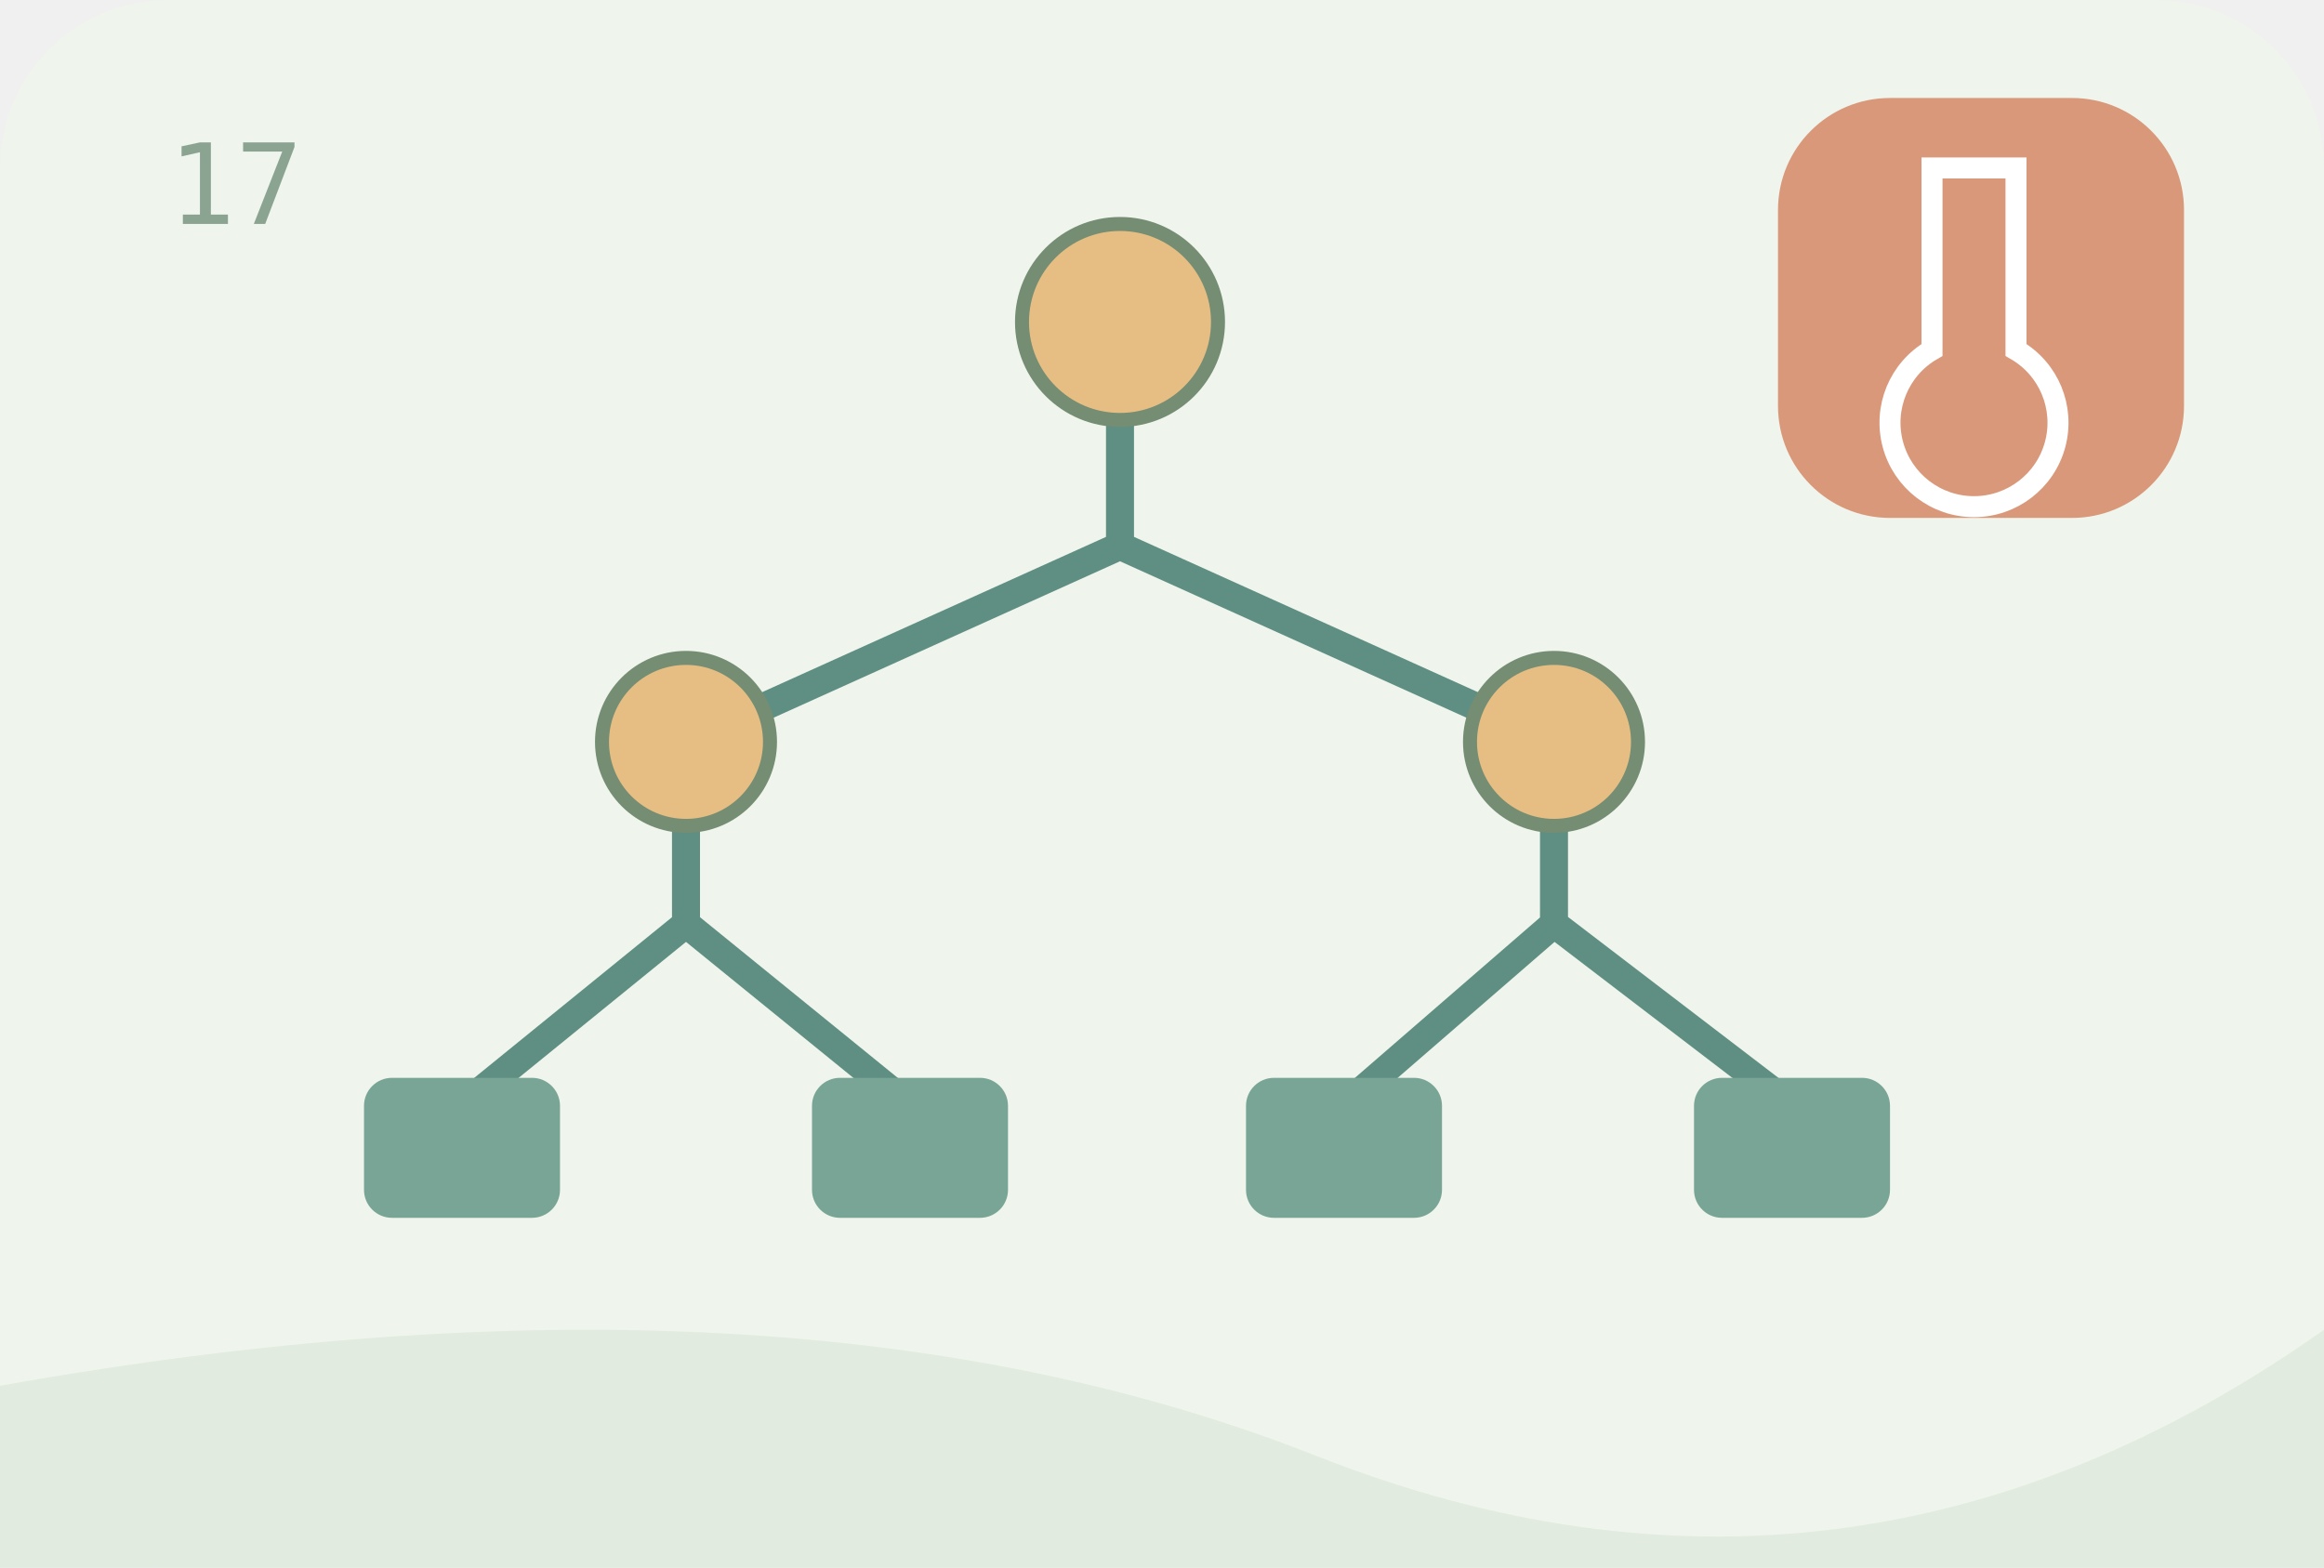
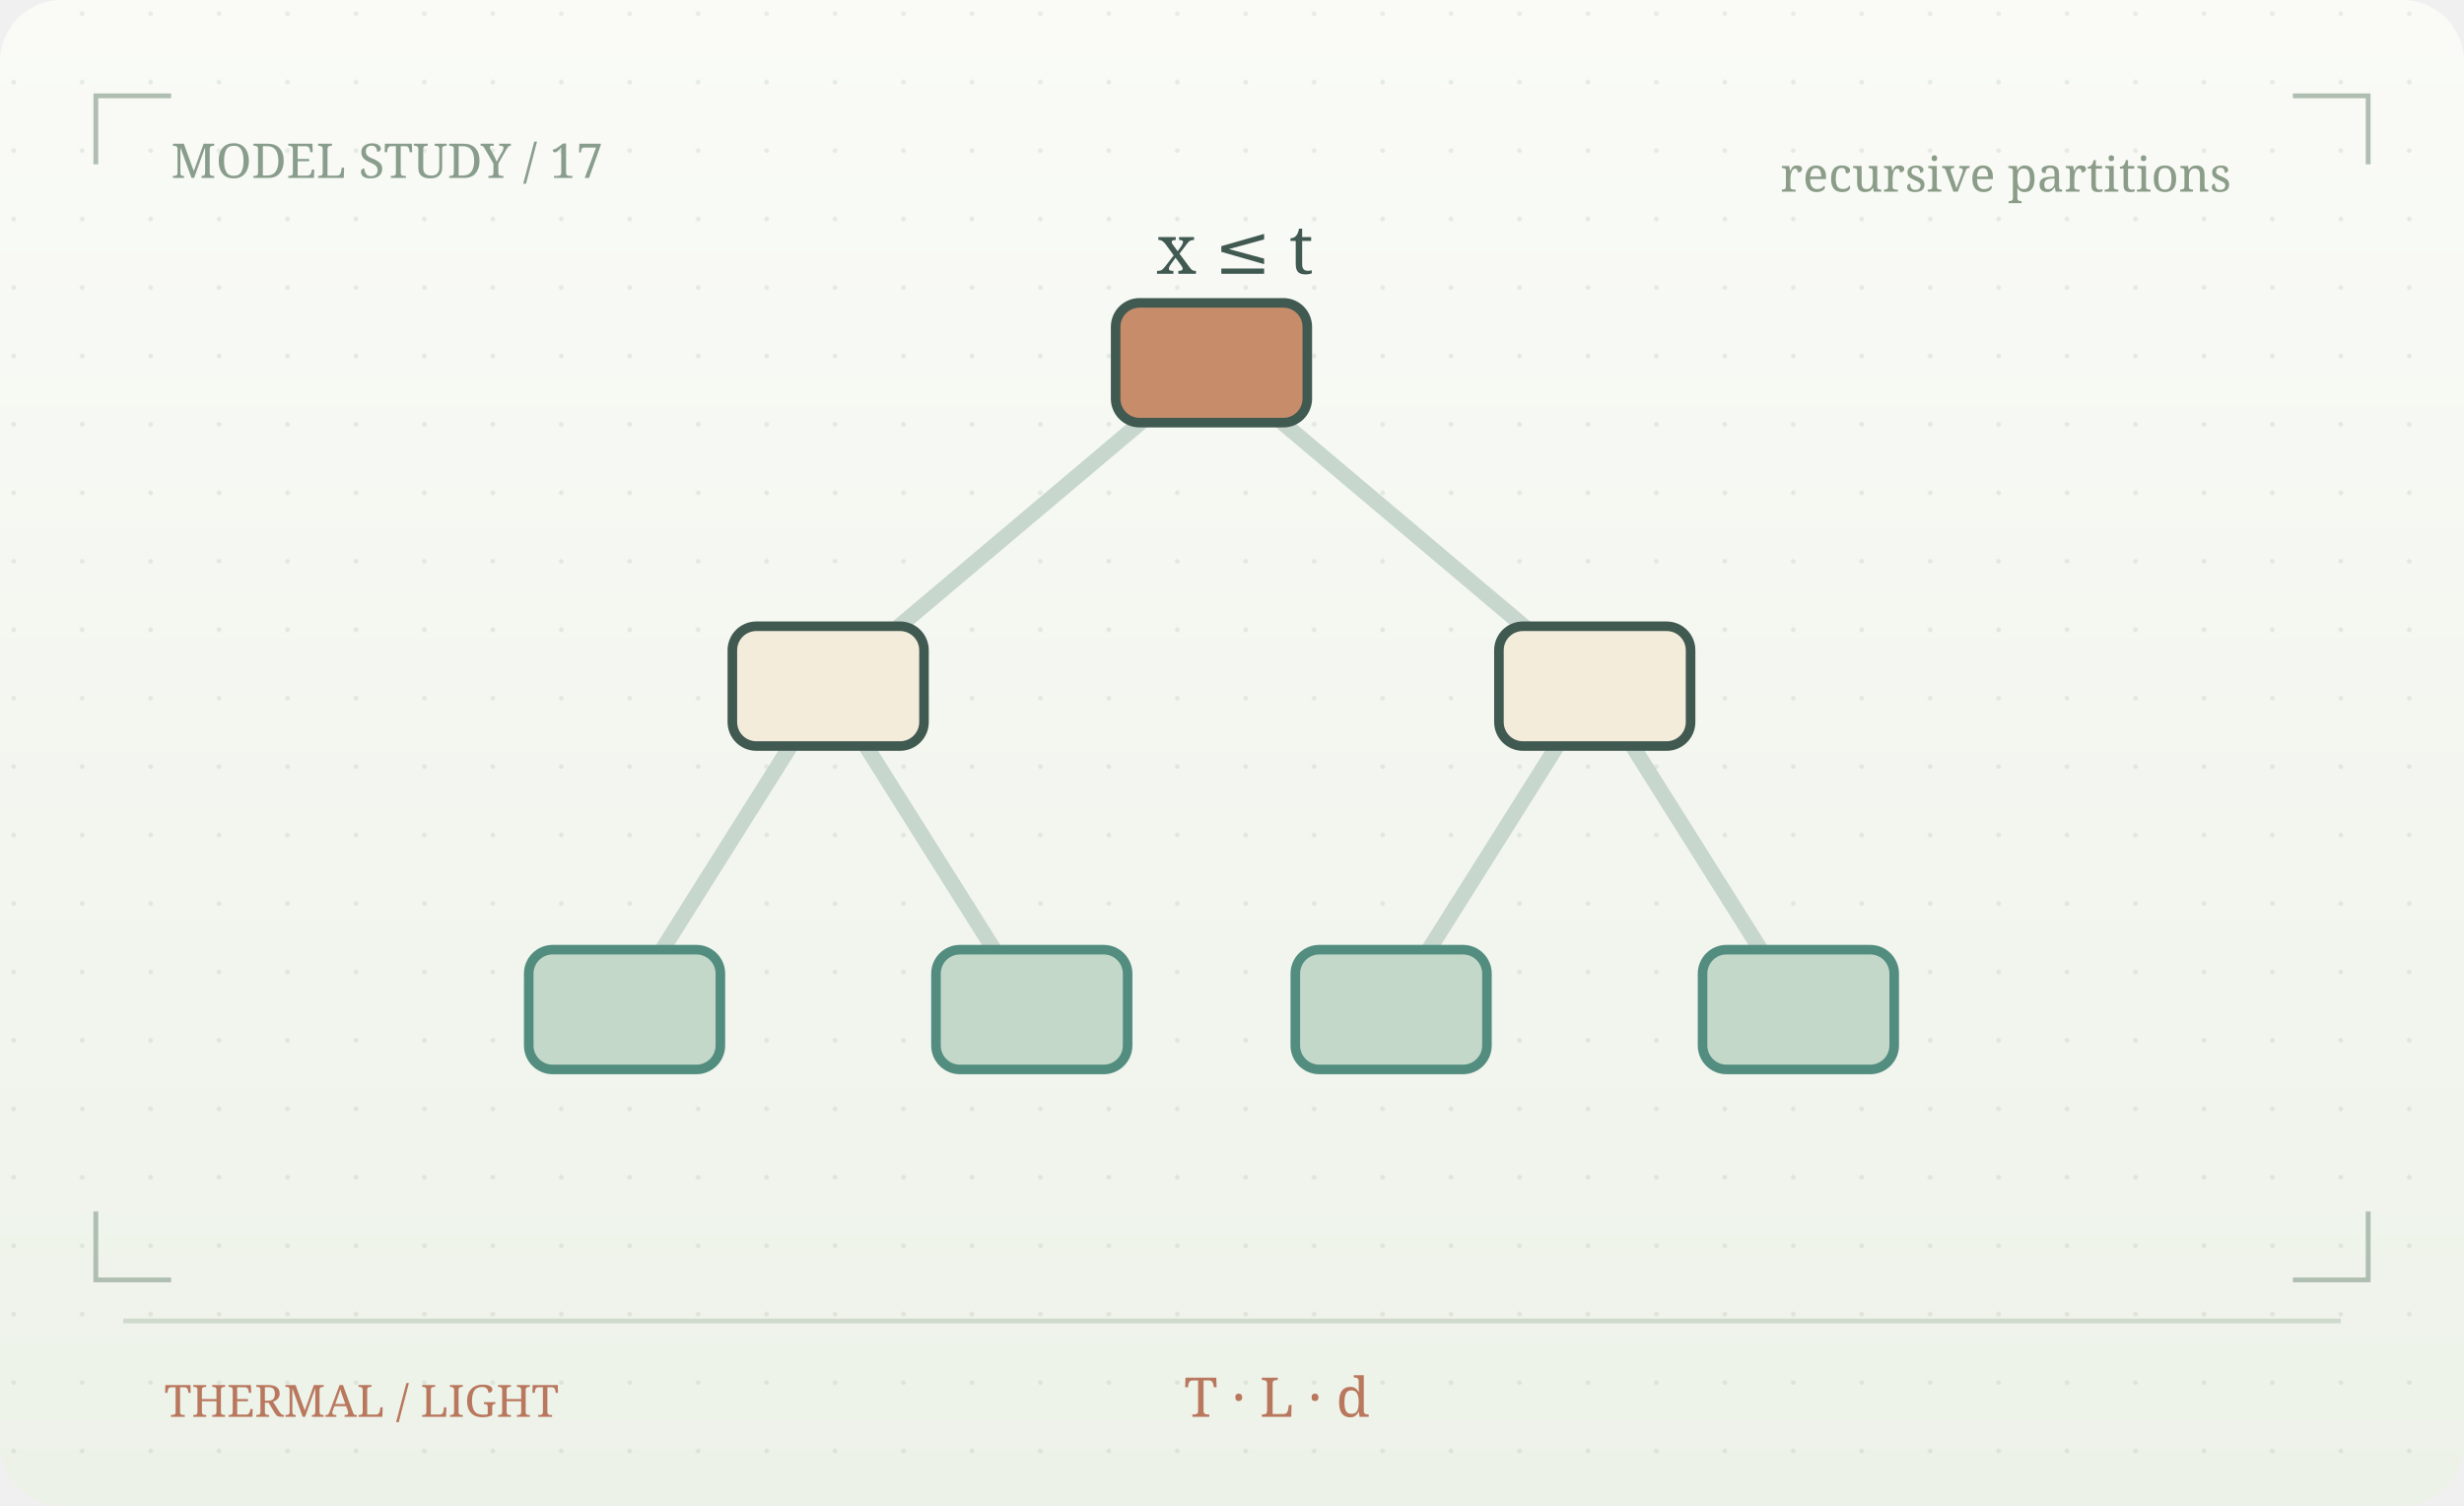
- <svg xmlns="http://www.w3.org/2000/svg" viewBox="0 0 166 112">
-   <rect width="166" height="112" rx="12" fill="#eff4ec" />
-   <path d="M0 99Q56 89 94 104T166 95V112H0Z" fill="#e1ebdf" />
-   <path d="M80 22V39M80 39L49 53M80 39l31 14M49 53v13M111 53v13M49 66L33 79M49 66l16 13M111 66L96 79M111 66l17 13" stroke="#5e8f82" stroke-width="2" fill="none" />
-   <g fill="#e6be83" stroke="#748d73">
-     <circle cx="80" cy="23" r="7" />
-     <circle cx="49" cy="53" r="6" />
-     <circle cx="111" cy="53" r="6" />
+ <svg xmlns="http://www.w3.org/2000/svg" viewBox="0 0 360 220">
+   <defs>
+     <linearGradient id="paper" x2="0" y2="1">
+       <stop stop-color="#fafbf7" />
+       <stop offset="1" stop-color="#edf2e9" />
+     </linearGradient>
+     <pattern id="dots" width="10" height="10" patternUnits="userSpaceOnUse">
+       <circle cx="2" cy="2" r=".35" fill="#77917d" opacity=".15" />
+     </pattern>
+   </defs>
+   <rect width="360" height="220" rx="9" fill="url(#paper)" />
+   <rect width="360" height="220" rx="9" fill="url(#dots)" />
+   <path d="M14 24V14H25M335 14H346V24M14 177V187H25M335 187H346V177" fill="none" stroke="#afbeb0" stroke-width=".7" />
+   <text x="25" y="26" fill="#899d8c" font-family="Georgia,serif" font-size="7">MODEL STUDY / 17</text>
+   <g transform="translate(177 53) scale(1.75)">
+     <path d="M0 0L-32 27" fill="none" stroke="#c8d7ce" stroke-width="1.3" />
+     <path d="M0 0L32 27" fill="none" stroke="#c8d7ce" stroke-width="1.3" />
+     <path d="M-32 27L-49 54" fill="none" stroke="#c8d7ce" stroke-width="1.3" />
+     <path d="M-32 27L-15 54" fill="none" stroke="#c8d7ce" stroke-width="1.3" />
+     <path d="M32 27L15 54" fill="none" stroke="#c8d7ce" stroke-width="1.3" />
+     <path d="M32 27L49 54" fill="none" stroke="#c8d7ce" stroke-width="1.3" />
+     <rect x="-8" y="-5" width="16" height="10" rx="2" fill="#c78d6b" stroke="#405951" stroke-width=".8" />
+     <rect x="-40" y="22" width="16" height="10" rx="2" fill="#f4ecdb" stroke="#405951" stroke-width=".8" />
+     <rect x="24" y="22" width="16" height="10" rx="2" fill="#f4ecdb" stroke="#405951" stroke-width=".8" />
+     <rect x="-57" y="49" width="16" height="10" rx="2" fill="#c3d8c8" stroke="#528d80" stroke-width=".8" />
+     <rect x="-23" y="49" width="16" height="10" rx="2" fill="#c3d8c8" stroke="#528d80" stroke-width=".8" />
+     <rect x="7" y="49" width="16" height="10" rx="2" fill="#c3d8c8" stroke="#528d80" stroke-width=".8" />
+     <rect x="41" y="49" width="16" height="10" rx="2" fill="#c3d8c8" stroke="#528d80" stroke-width=".8" />
  </g>
-   <g fill="#79a597">
-     <rect x="26" y="77" width="14" height="10" rx="2" />
-     <rect x="58" y="77" width="14" height="10" rx="2" />
-     <rect x="89" y="77" width="14" height="10" rx="2" />
-     <rect x="121" y="77" width="14" height="10" rx="2" />
-   </g>
-   <rect x="127" y="7" width="29" height="30" rx="8" fill="#d9987a" />
-   <path d="M138 12v13a6 6 0 1 0 6 0V12Z" fill="none" stroke="white" stroke-width="1.5" />
-   <text x="12" y="16" fill="#8ba492" font-family="monospace" font-size="8">17</text>
+   <text x="169" y="40" fill="#405951" font-family="Georgia,serif" font-size="10">x ≤ t</text>
+   <path d="M18 193H342" stroke="#cfd9cc" stroke-width=".7" />
+   <text x="24" y="207" fill="#b9785e" font-family="Georgia,serif" font-size="6.5">THERMAL / LIGHT</text>
+   <text x="173" y="207" fill="#b9785e" font-family="Georgia,serif" font-size="8">T · L · d</text>
+   <text x="326" y="28" fill="#8b9c89" text-anchor="end" font-family="Georgia" font-size="7">recursive partitions</text>
</svg>
